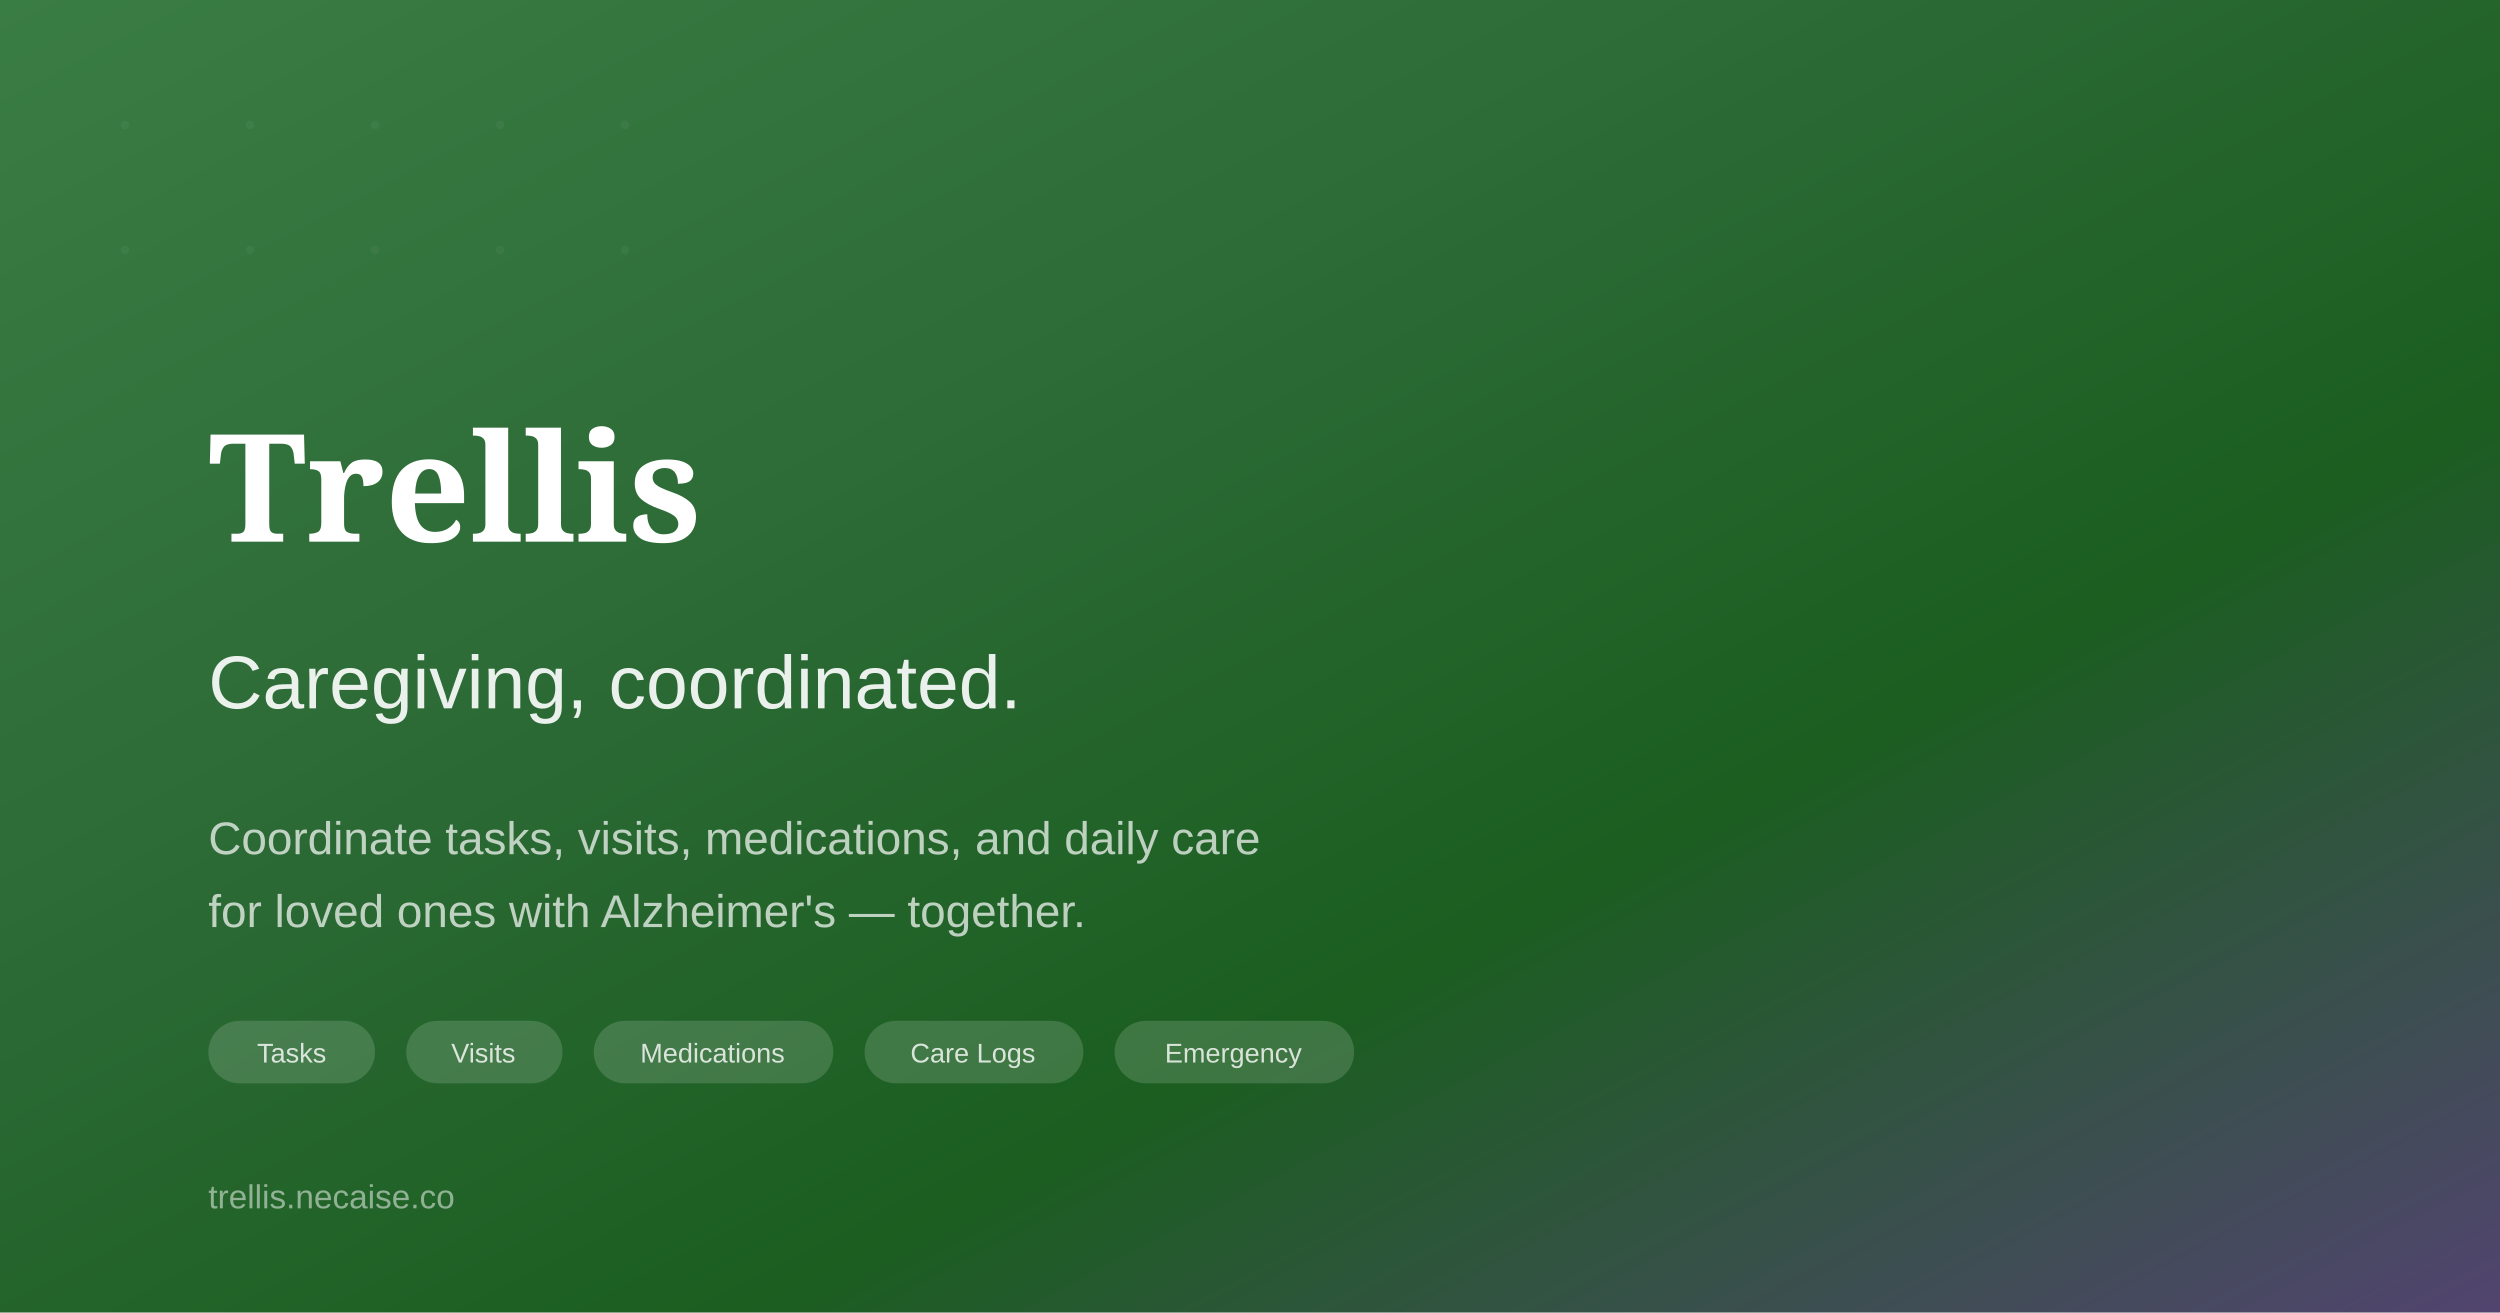
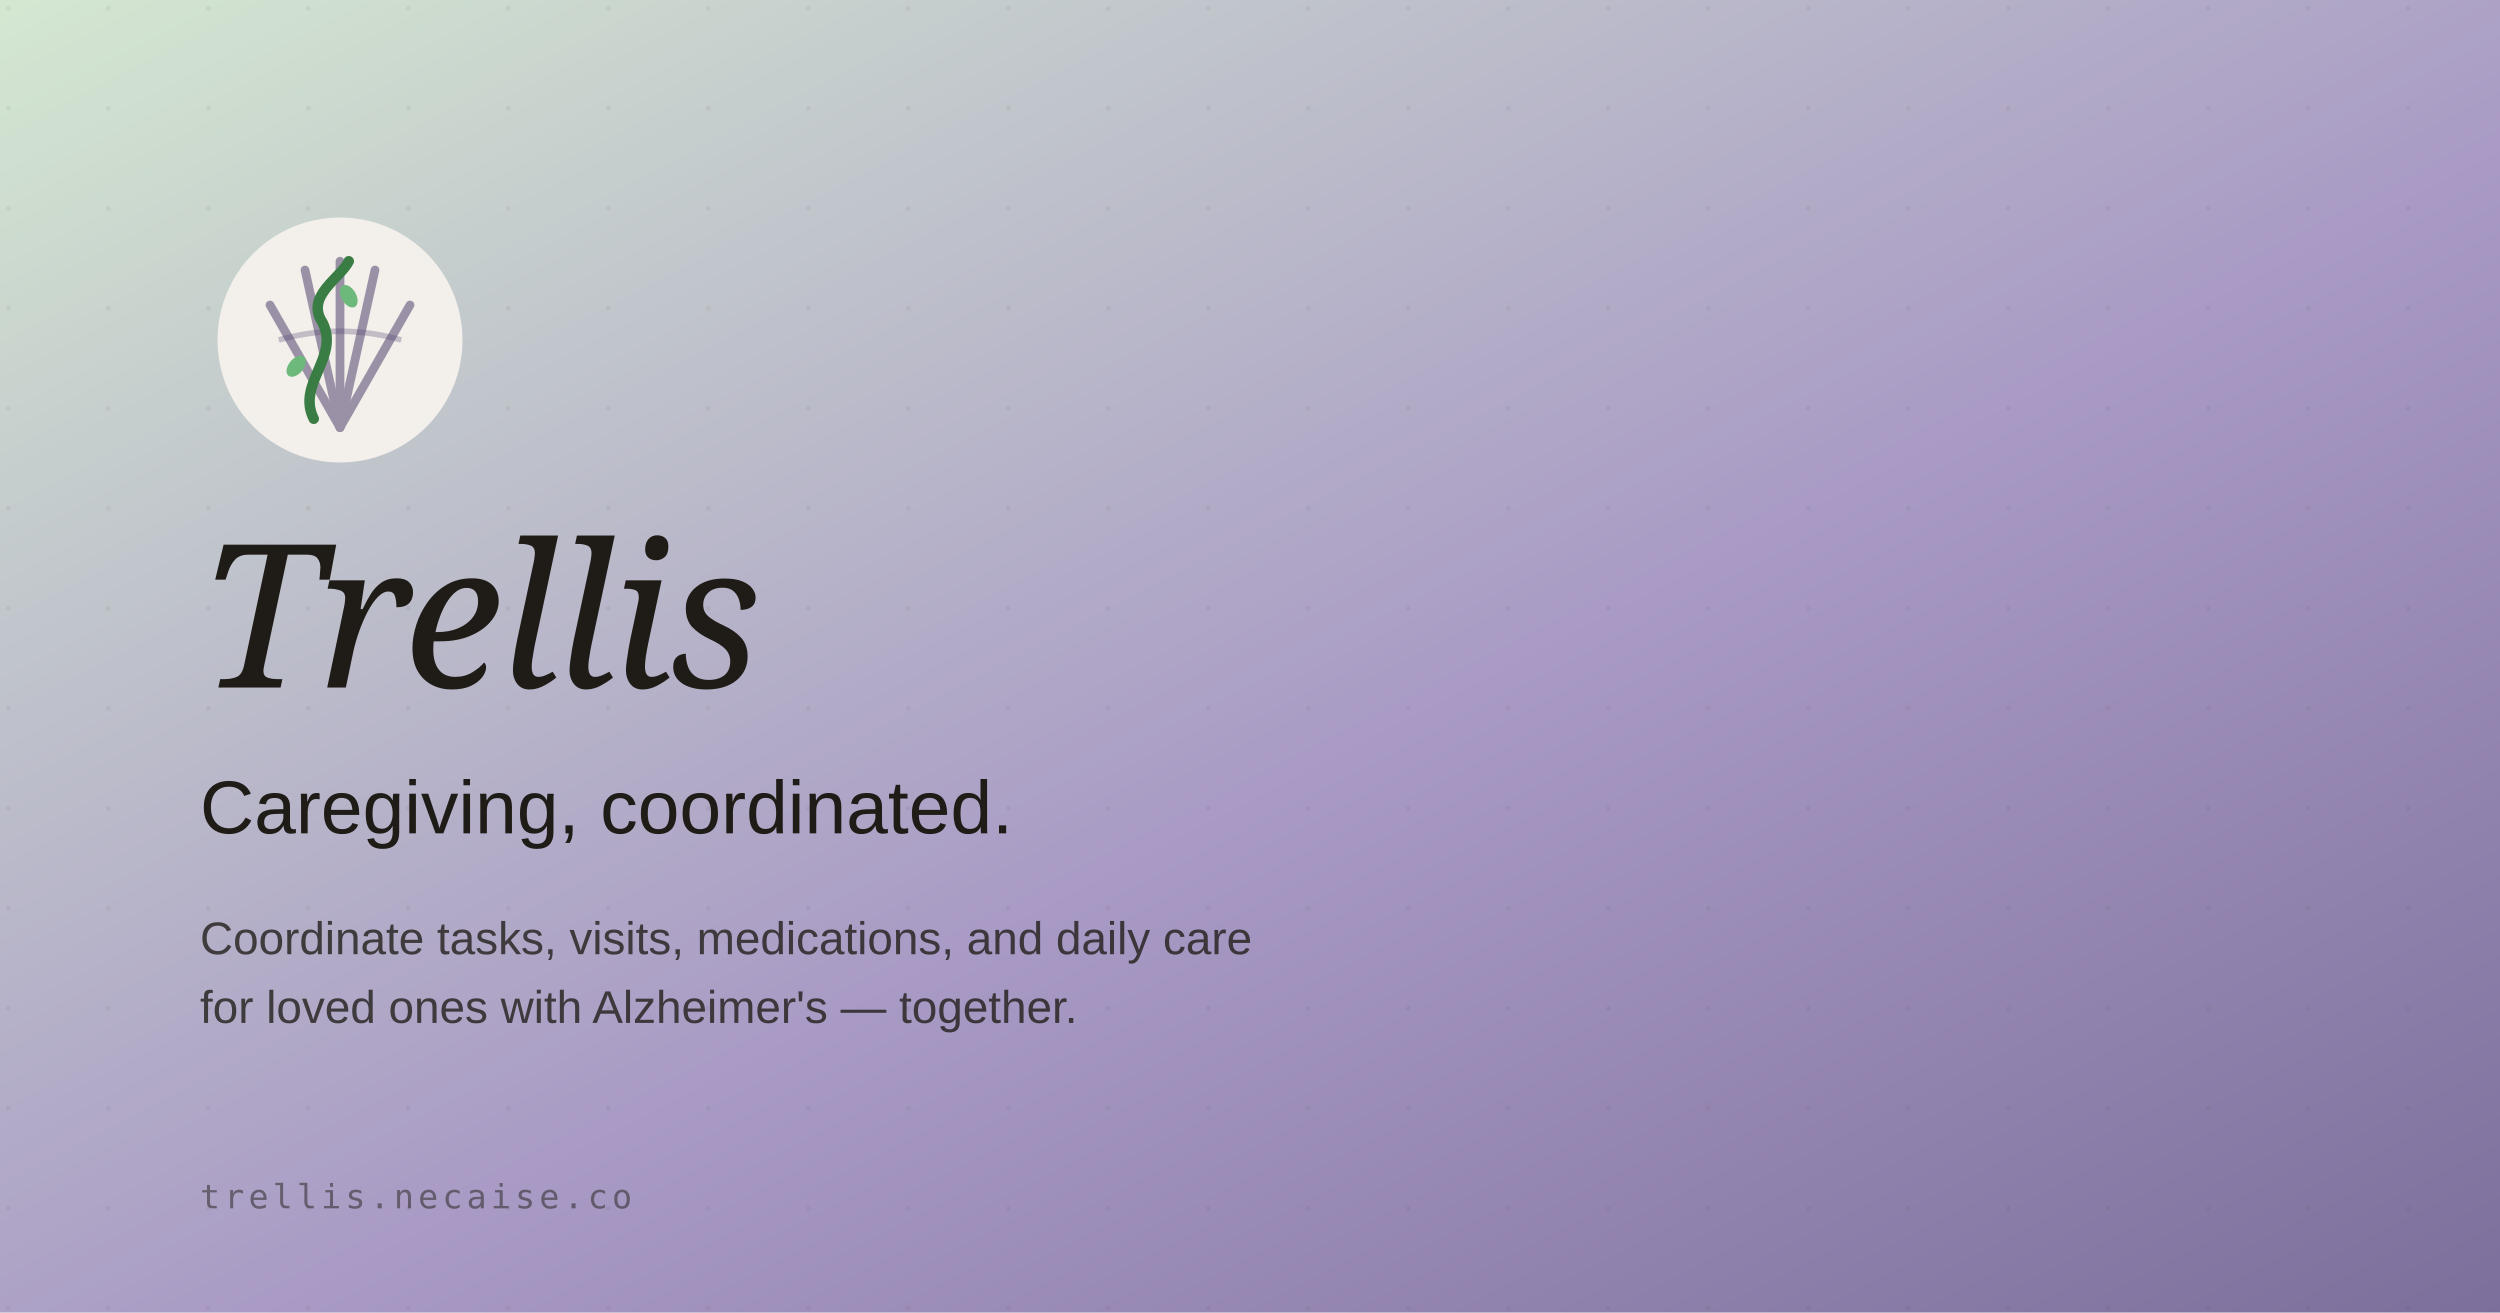
<svg xmlns="http://www.w3.org/2000/svg" viewBox="0 0 1200 630" width="1200" height="630">
  <defs>
    <linearGradient id="bg" x1="0%" y1="0%" x2="100%" y2="100%">
-       <stop offset="0%" stop-color="#3A7D44" />
-       <stop offset="35%" stop-color="#2D6B37" />
-       <stop offset="65%" stop-color="#1B5E20" />
-       <stop offset="100%" stop-color="#524470" />
+       <stop offset="0%" stop-color="#D4E8D1" />
+       <stop offset="55%" stop-color="#A99BC5" />
+       <stop offset="100%" stop-color="#7C6F9B" />
    </linearGradient>
+     <pattern id="dots" x="0" y="0" width="48" height="48" patternUnits="userSpaceOnUse">
+       <circle cx="4" cy="4" r="1.2" fill="#3C3228" opacity="0.28" />
+     </pattern>
  </defs>
  <rect width="1200" height="630" fill="url(#bg)" />
-   <g opacity="0.04">
-     <circle cx="60" cy="60" r="2" fill="white" />
-     <circle cx="120" cy="60" r="2" fill="white" />
-     <circle cx="180" cy="60" r="2" fill="white" />
-     <circle cx="240" cy="60" r="2" fill="white" />
-     <circle cx="300" cy="60" r="2" fill="white" />
-     <circle cx="60" cy="120" r="2" fill="white" />
-     <circle cx="120" cy="120" r="2" fill="white" />
-     <circle cx="180" cy="120" r="2" fill="white" />
-     <circle cx="240" cy="120" r="2" fill="white" />
-     <circle cx="300" cy="120" r="2" fill="white" />
+   <rect width="1200" height="630" fill="url(#dots)" opacity="0.22" />
+   <g transform="translate(96 96) scale(2.1)">
+     <circle cx="32" cy="32" r="28" fill="#F3EFEB" />
+     <g stroke="#524470" stroke-width="2" stroke-linecap="round" opacity="0.55" fill="none">
+       <line x1="32" y1="52" x2="16" y2="24" />
+       <line x1="32" y1="52" x2="24" y2="16" />
+       <line x1="32" y1="52" x2="32" y2="14" />
+       <line x1="32" y1="52" x2="40" y2="16" />
+       <line x1="32" y1="52" x2="48" y2="24" />
+     </g>
+     <path d="M18 32 Q32 28 46 32" stroke="#524470" stroke-width="1.3" opacity="0.3" fill="none" />
+     <path d="M26 50 C 22 42, 32 36, 28 28 C 24 22, 32 18, 34 14" stroke="#3A7D44" stroke-width="2.4" stroke-linecap="round" fill="none" />
+     <ellipse cx="22" cy="38" rx="2.8" ry="1.7" fill="#6DB97B" transform="rotate(-50 22 38)" />
+     <ellipse cx="34" cy="22" rx="2.8" ry="1.7" fill="#6DB97B" transform="rotate(60 34 22)" />
  </g>
-   <text x="100" y="260" font-family="Georgia, serif" font-weight="800" font-size="72" fill="white">Trellis</text>
-   <text x="100" y="340" font-family="Arial, Helvetica, sans-serif" font-weight="400" font-size="36" fill="rgba(255,255,255,0.9)">Caregiving, coordinated.</text>
-   <text x="100" y="410" font-family="Arial, Helvetica, sans-serif" font-weight="300" font-size="22" fill="rgba(255,255,255,0.7)">Coordinate tasks, visits, medications, and daily care</text>
-   <text x="100" y="445" font-family="Arial, Helvetica, sans-serif" font-weight="300" font-size="22" fill="rgba(255,255,255,0.7)">for loved ones with Alzheimer's — together.</text>
-   <g transform="translate(100, 490)">
-     <rect x="0" y="0" width="80" height="30" rx="15" fill="rgba(255,255,255,0.15)" />
-     <text x="40" y="20" font-family="Arial, sans-serif" font-size="13" fill="rgba(255,255,255,0.8)" text-anchor="middle">Tasks</text>
-     <rect x="95" y="0" width="75" height="30" rx="15" fill="rgba(255,255,255,0.15)" />
-     <text x="132" y="20" font-family="Arial, sans-serif" font-size="13" fill="rgba(255,255,255,0.8)" text-anchor="middle">Visits</text>
-     <rect x="185" y="0" width="115" height="30" rx="15" fill="rgba(255,255,255,0.15)" />
-     <text x="242" y="20" font-family="Arial, sans-serif" font-size="13" fill="rgba(255,255,255,0.8)" text-anchor="middle">Medications</text>
-     <rect x="315" y="0" width="105" height="30" rx="15" fill="rgba(255,255,255,0.15)" />
-     <text x="367" y="20" font-family="Arial, sans-serif" font-size="13" fill="rgba(255,255,255,0.8)" text-anchor="middle">Care Logs</text>
-     <rect x="435" y="0" width="115" height="30" rx="15" fill="rgba(255,255,255,0.15)" />
-     <text x="492" y="20" font-family="Arial, sans-serif" font-size="13" fill="rgba(255,255,255,0.8)" text-anchor="middle">Emergency</text>
-   </g>
-   <text x="100" y="580" font-family="Arial, sans-serif" font-size="16" fill="rgba(255,255,255,0.5)">trellis.necaise.co</text>
+   <text x="96" y="330" font-family="Fraunces, Georgia, serif" font-style="italic" font-weight="500" font-size="96" fill="#1F1B16" letter-spacing="-2">Trellis</text>
+   <text x="96" y="400" font-family="'Instrument Sans', Arial, sans-serif" font-weight="500" font-size="36" fill="#1F1B16">Caregiving, coordinated.</text>
+   <text x="96" y="458" font-family="'Instrument Sans', Arial, sans-serif" font-weight="400" font-size="22" fill="#1F1B16" opacity="0.78">Coordinate tasks, visits, medications, and daily care</text>
+   <text x="96" y="491" font-family="'Instrument Sans', Arial, sans-serif" font-weight="400" font-size="22" fill="#1F1B16" opacity="0.78">for loved ones with Alzheimer's — together.</text>
+   <text x="96" y="580" font-family="'JetBrains Mono', ui-monospace, monospace" font-size="16" fill="#1F1B16" opacity="0.5" letter-spacing="2">trellis.necaise.co</text>
</svg>
